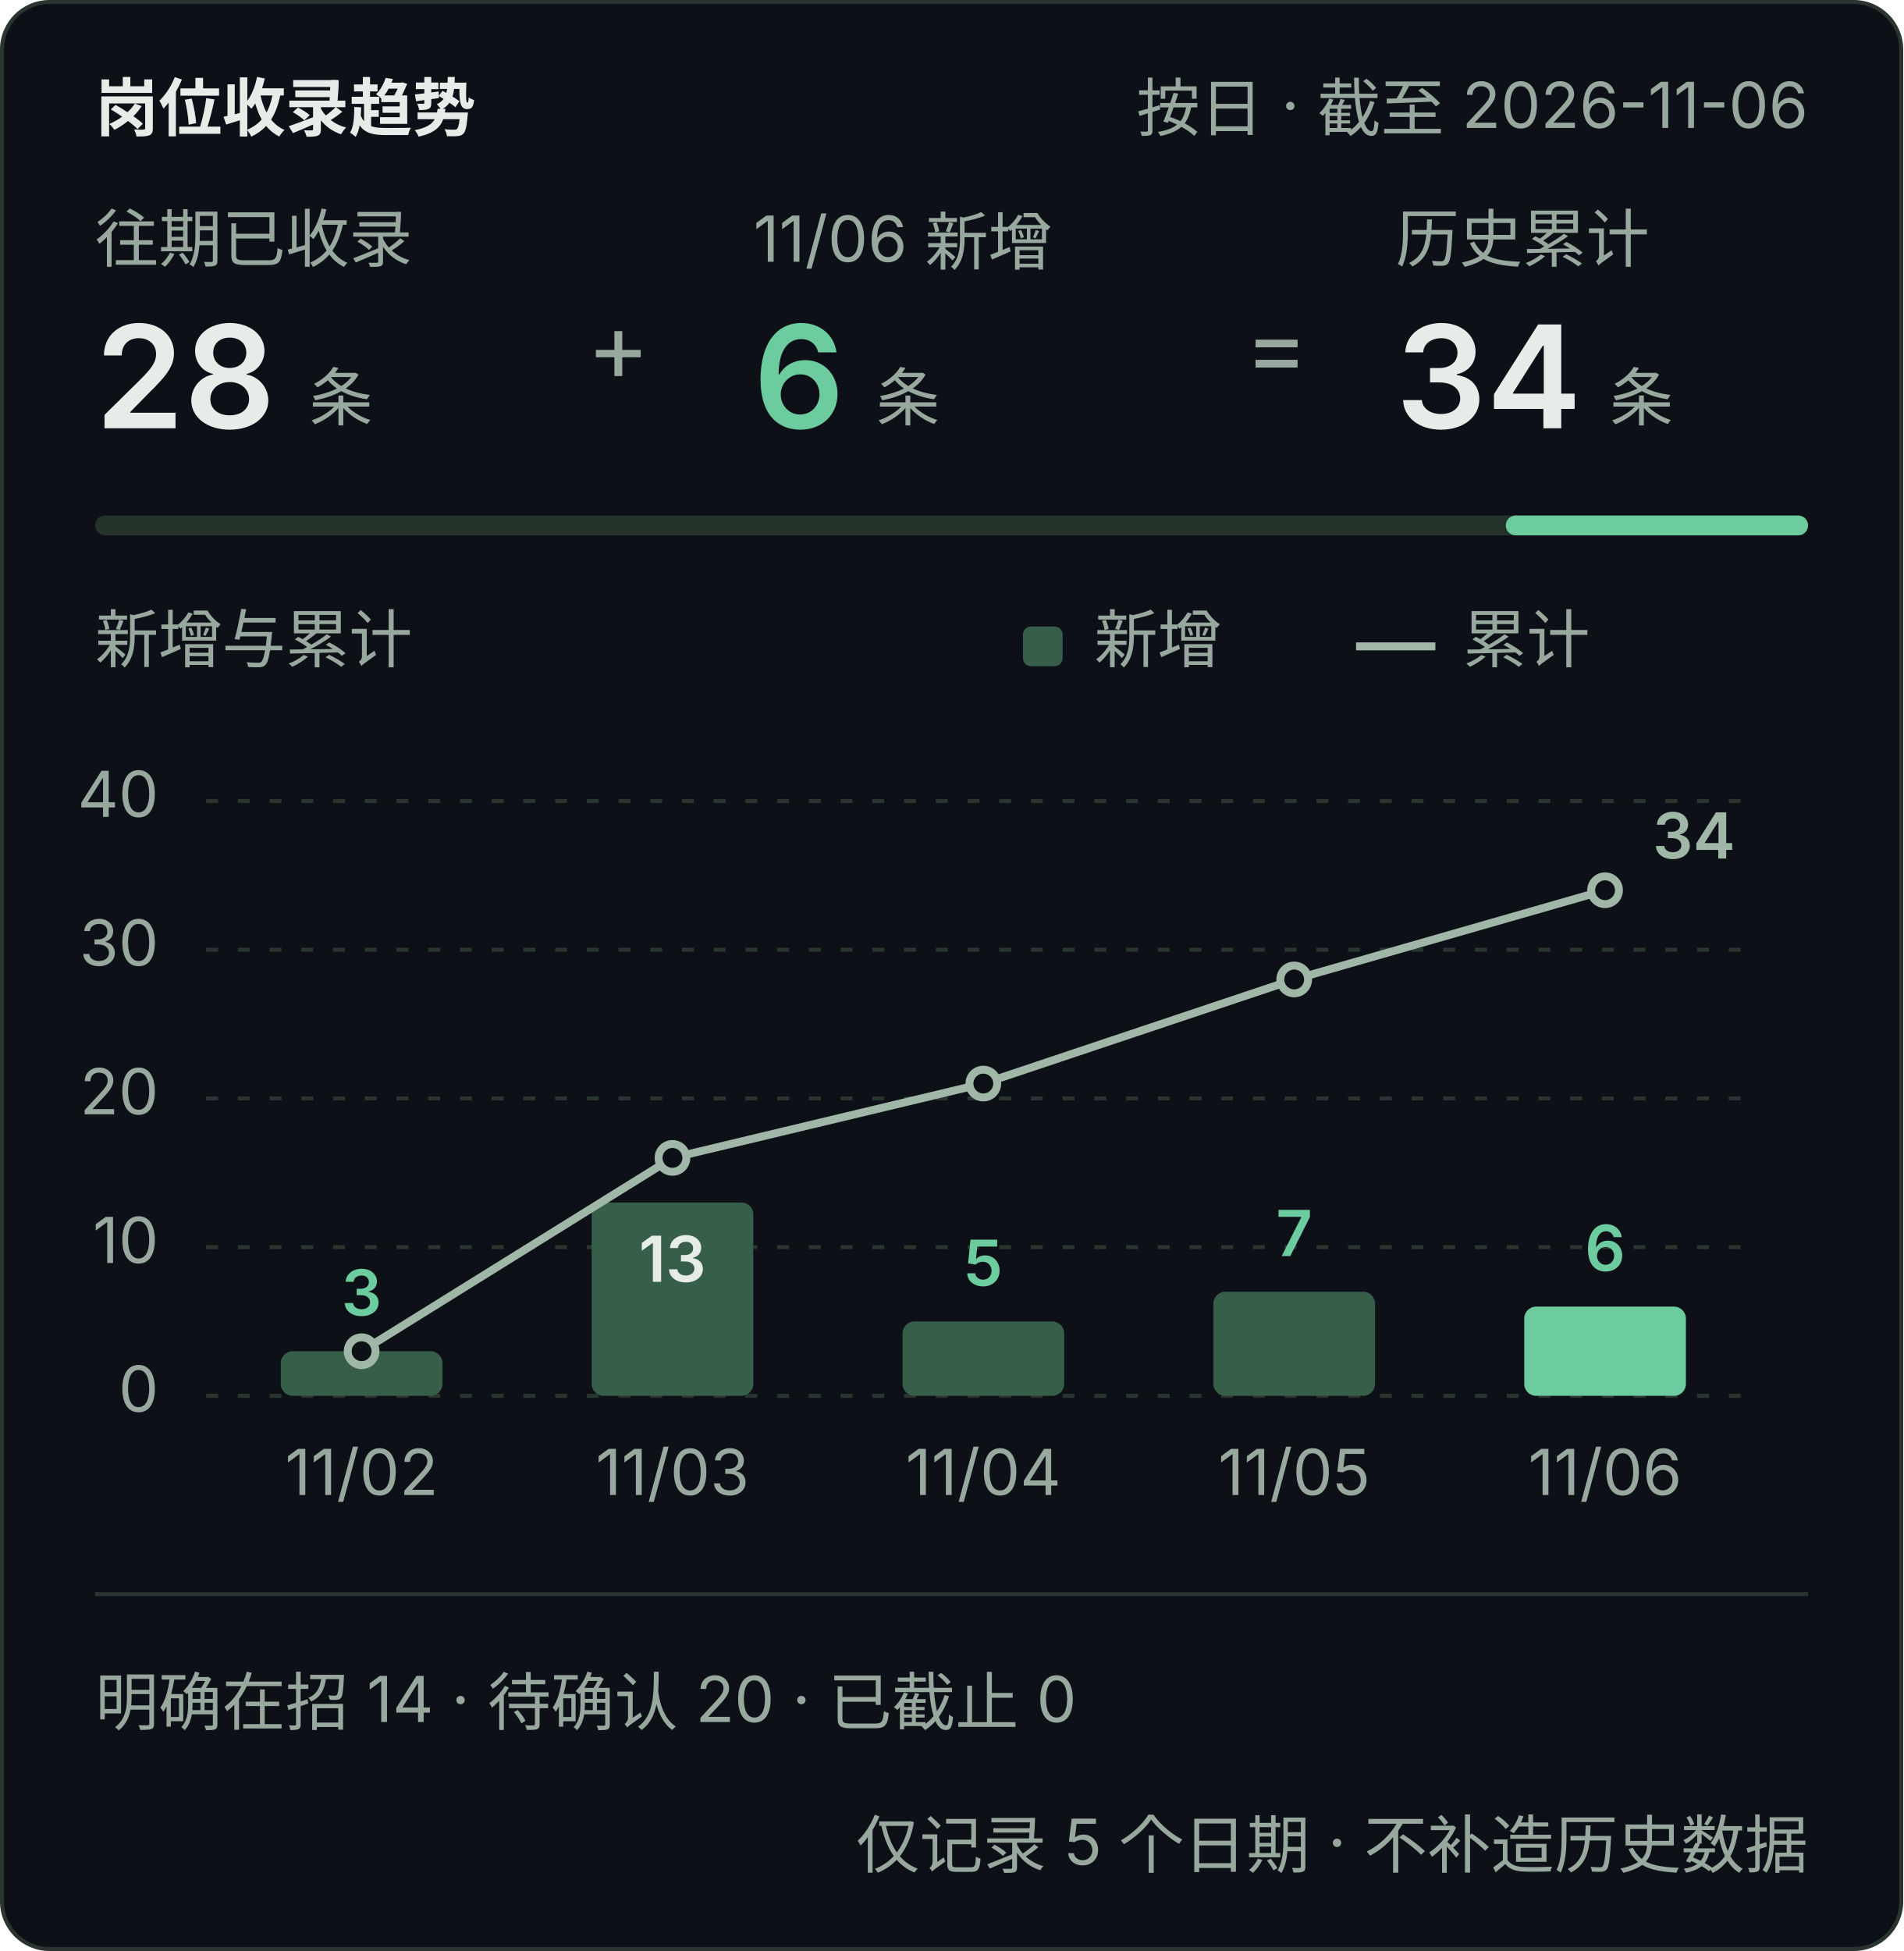
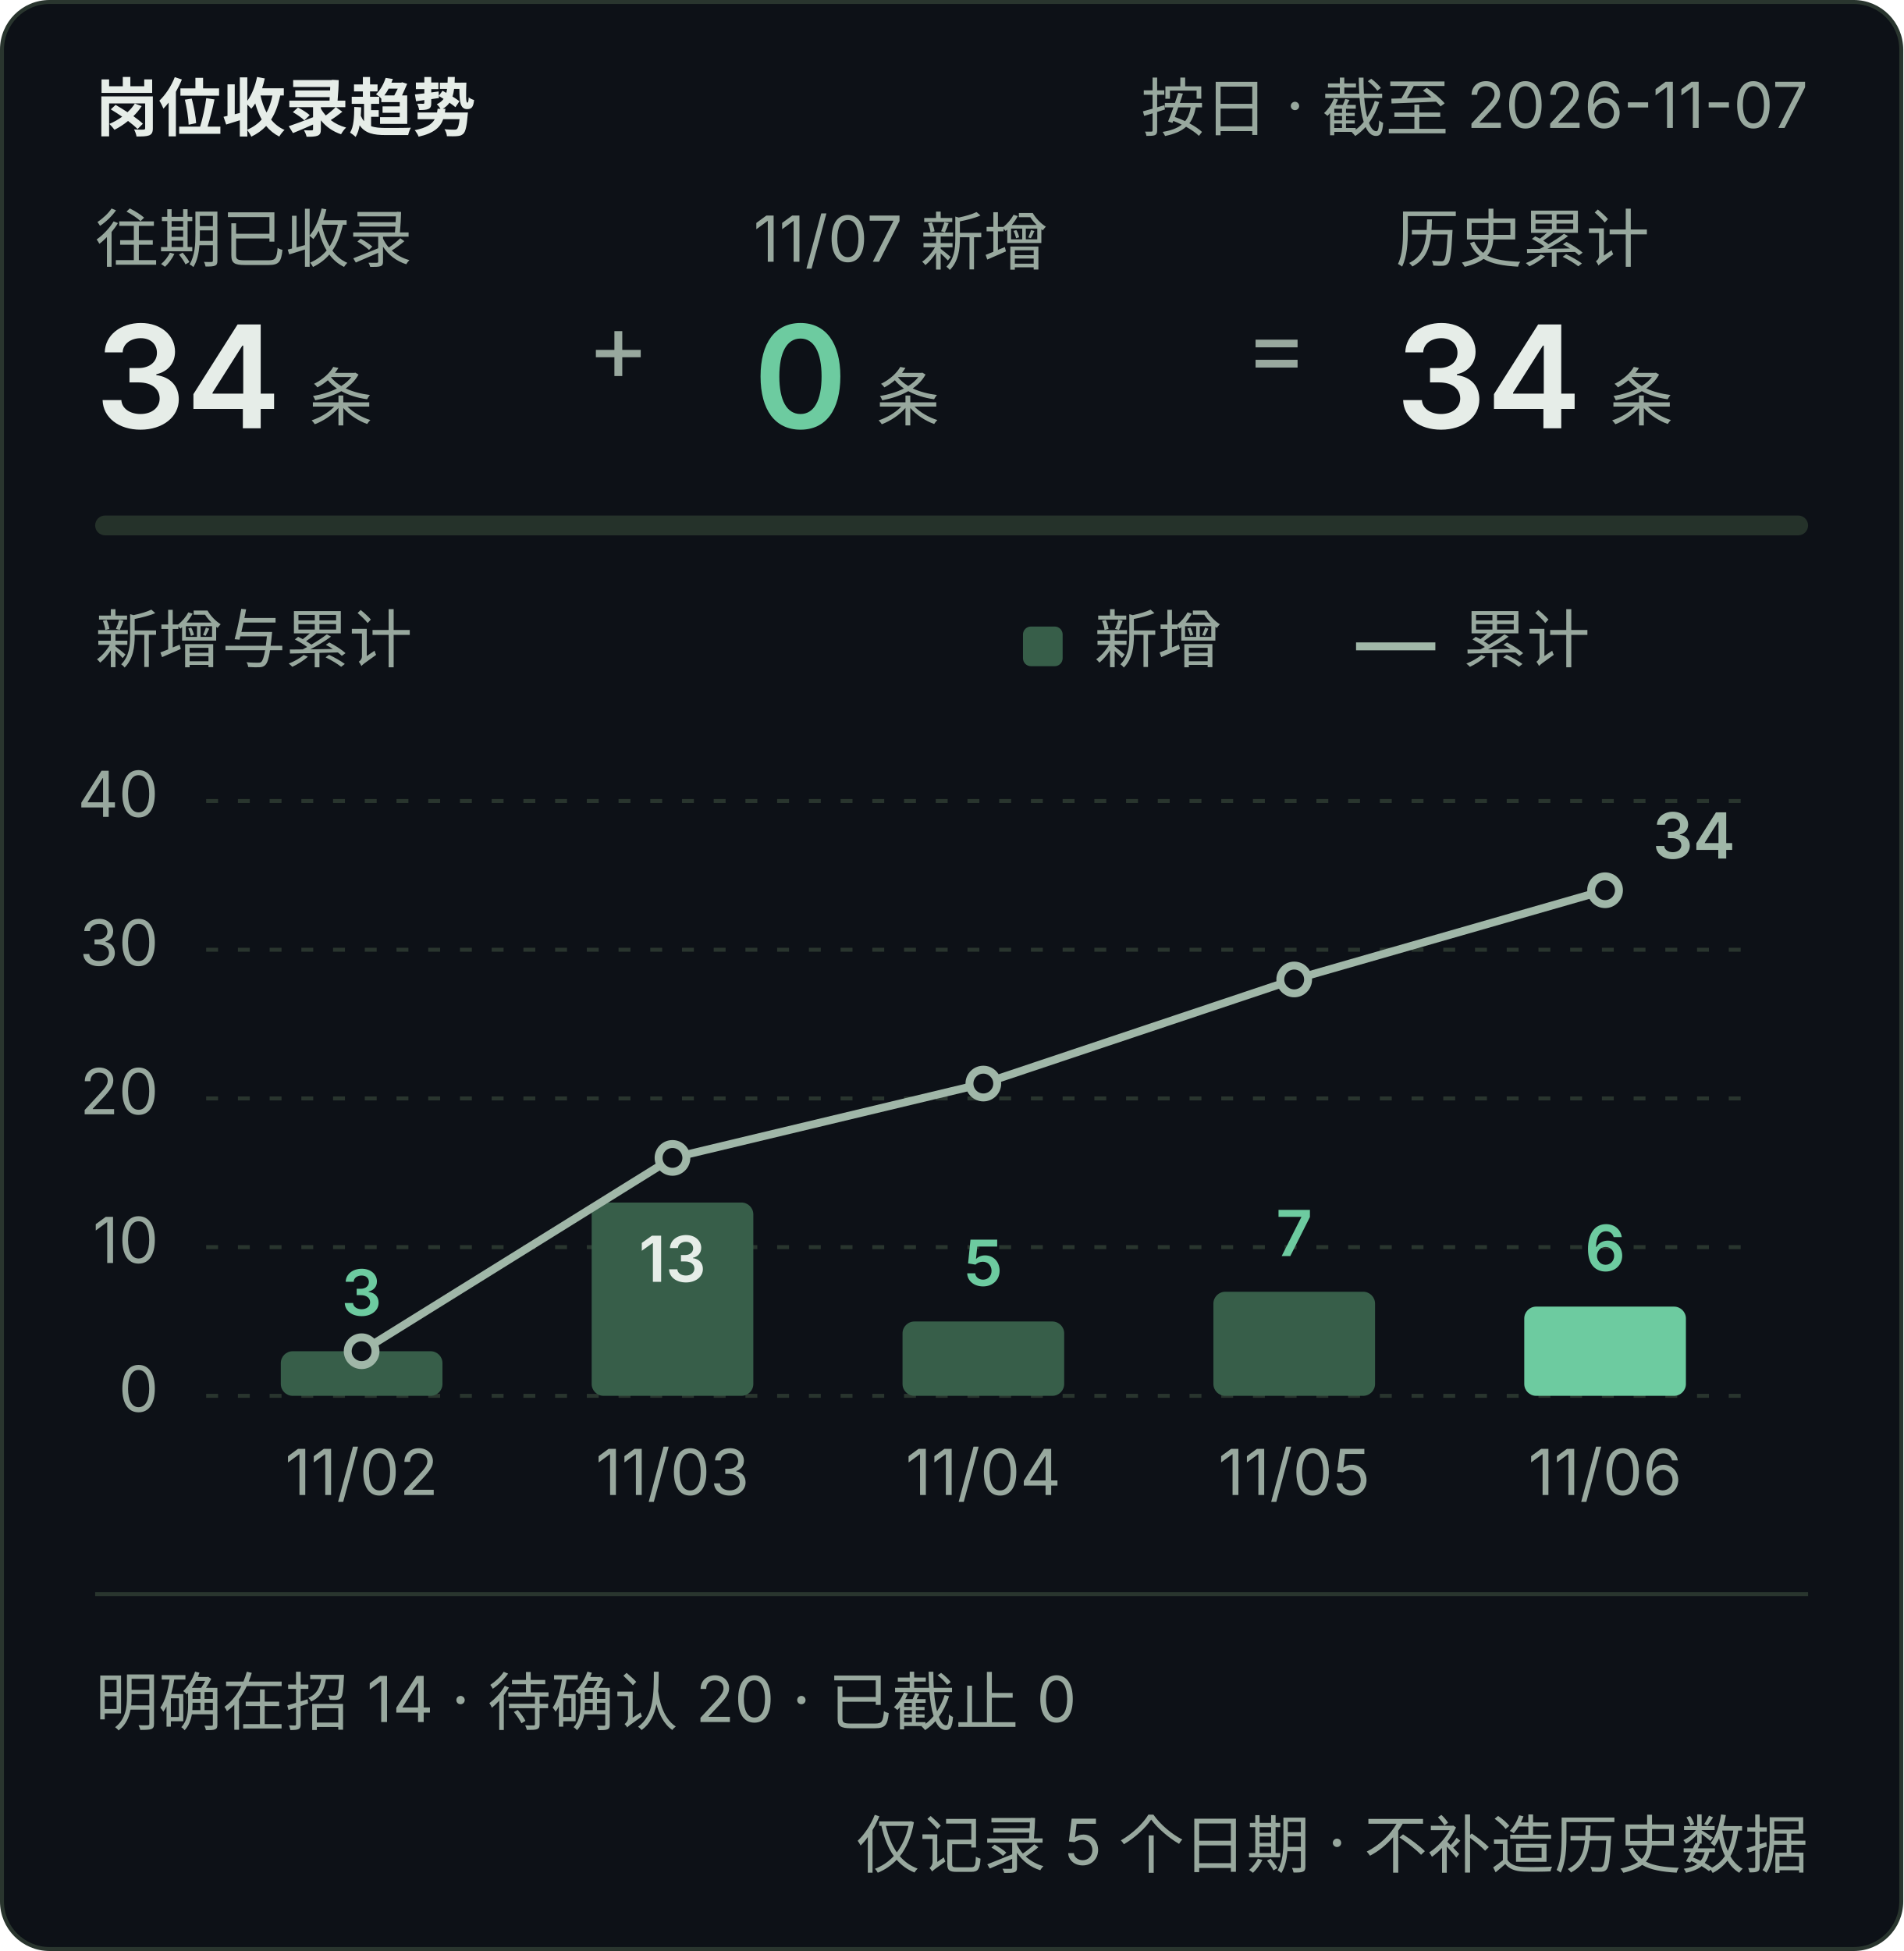
<svg xmlns="http://www.w3.org/2000/svg" width="480" height="492" viewBox="0 0 480 492" role="img" aria-labelledby="title desc">
  <rect x=".5" y=".5" width="479" height="491" rx="12" fill="#0d1117" stroke="#29352e" />
  <g font-family="-apple-system,BlinkMacSystemFont,Segoe UI,PingFang SC,Microsoft YaHei,sans-serif">
    <text x="24" y="33" fill="#e6ede8" font-size="16" font-weight="600" text-anchor="start">岗位收录趋势</text>
-     <text x="456" y="33" fill="#98a89e" font-size="16" font-weight="400" text-anchor="end">按日 · 截至 2026-11-06</text>
+     <text x="456" y="33" fill="#98a89e" font-size="16" font-weight="400" text-anchor="end">按日 · 截至 2026-11-07</text>
    <text x="24" y="66" fill="#98a89e" font-size="16" font-weight="400" text-anchor="start">往期已收录</text>
-     <text x="24" y="108" fill="#e6ede8" font-size="36" font-weight="600" text-anchor="start">28</text>
+     <text x="24" y="108" fill="#e6ede8" font-size="36" font-weight="600" text-anchor="start">34</text>
    <text x="78" y="106" fill="#98a89e" font-size="16" font-weight="400" text-anchor="start">条</text>
-     <text x="190" y="66" fill="#98a89e" font-size="16" font-weight="400" text-anchor="start">11/06 新增</text>
-     <text x="190" y="108" fill="#6dcba0" font-size="36" font-weight="600" text-anchor="start">6</text>
+     <text x="190" y="66" fill="#98a89e" font-size="16" font-weight="400" text-anchor="start">11/07 新增</text>
+     <text x="190" y="108" fill="#6dcba0" font-size="36" font-weight="600" text-anchor="start">0</text>
    <text x="221" y="106" fill="#98a89e" font-size="16" font-weight="400" text-anchor="start">条</text>
    <text x="352" y="66" fill="#98a89e" font-size="16" font-weight="400" text-anchor="start">历史累计</text>
    <text x="352" y="108" fill="#e6ede8" font-size="36" font-weight="600" text-anchor="start">34</text>
    <text x="406" y="106" fill="#98a89e" font-size="16" font-weight="400" text-anchor="start">条</text>
    <text x="148" y="96" fill="#98a89e" font-size="24" font-weight="400" text-anchor="start">+</text>
    <text x="314" y="96" fill="#98a89e" font-size="24" font-weight="400" text-anchor="start">=</text>
    <rect x="24" y="130" width="432" height="5" rx="2.5" fill="#25322a" />
-     <rect x="379.76" y="130" width="76.24" height="5" rx="2.5" fill="#6dcba0" />
    <text x="24" y="167" fill="#98a89e" font-size="16" font-weight="400" text-anchor="start">新增与累计</text>
    <rect x="258" y="158" width="10" height="10" rx="2" fill="#375e49" />
    <text x="276" y="167" fill="#98a89e" font-size="16" font-weight="400" text-anchor="start">新增</text>
    <line x1="342" y1="163" x2="362" y2="163" stroke="#a0b7a8" stroke-width="2" />
    <text x="369" y="167" fill="#98a89e" font-size="16" font-weight="400" text-anchor="start">累计</text>
    <line x1="52" y1="352.0" x2="444" y2="352.0" stroke="#29352e" stroke-dasharray="3 5" />
    <text x="40" y="356.0" fill="#98a89e" font-size="16" font-weight="400" text-anchor="end">0</text>
    <line x1="52" y1="314.5" x2="444" y2="314.5" stroke="#29352e" stroke-dasharray="3 5" />
    <text x="40" y="318.5" fill="#98a89e" font-size="16" font-weight="400" text-anchor="end">10</text>
    <line x1="52" y1="277.0" x2="444" y2="277.0" stroke="#29352e" stroke-dasharray="3 5" />
    <text x="40" y="281.0" fill="#98a89e" font-size="16" font-weight="400" text-anchor="end">20</text>
    <line x1="52" y1="239.5" x2="444" y2="239.5" stroke="#29352e" stroke-dasharray="3 5" />
    <text x="40" y="243.5" fill="#98a89e" font-size="16" font-weight="400" text-anchor="end">30</text>
    <line x1="52" y1="202.0" x2="444" y2="202.0" stroke="#29352e" stroke-dasharray="3 5" />
    <text x="40" y="206.0" fill="#98a89e" font-size="16" font-weight="400" text-anchor="end">40</text>
    <rect x="70.82" y="340.75" width="40.77" height="11.25" rx="3" fill="#375e49" />
    <text x="91.2" y="331.75" fill="#6dcba0" font-size="16" font-weight="600" text-anchor="middle">3</text>
    <text x="91.2" y="377" fill="#98a89e" font-size="16" font-weight="400" text-anchor="middle">11/02</text>
    <rect x="149.22" y="303.25" width="40.77" height="48.75" rx="3" fill="#375e49" />
    <text x="169.6" y="323.25" fill="#e6ede8" font-size="16" font-weight="600" text-anchor="middle">13</text>
    <text x="169.6" y="377" fill="#98a89e" font-size="16" font-weight="400" text-anchor="middle">11/03</text>
    <rect x="227.62" y="333.25" width="40.77" height="18.75" rx="3" fill="#375e49" />
    <text x="248.0" y="324.25" fill="#6dcba0" font-size="16" font-weight="600" text-anchor="middle">5</text>
    <text x="248.0" y="377" fill="#98a89e" font-size="16" font-weight="400" text-anchor="middle">11/04</text>
    <rect x="306.02" y="325.75" width="40.77" height="26.25" rx="3" fill="#375e49" />
    <text x="326.4" y="316.75" fill="#6dcba0" font-size="16" font-weight="600" text-anchor="middle">7</text>
    <text x="326.4" y="377" fill="#98a89e" font-size="16" font-weight="400" text-anchor="middle">11/05</text>
    <rect x="384.42" y="329.50" width="40.77" height="22.50" rx="3" fill="#6dcba0" />
    <text x="404.8" y="320.5" fill="#6dcba0" font-size="16" font-weight="600" text-anchor="middle">6</text>
    <text x="404.8" y="377" fill="#98a89e" font-size="16" font-weight="400" text-anchor="middle">11/06</text>
    <polyline points="91.20,340.75 169.60,292.00 248.00,273.25 326.40,247.00 404.80,224.50" fill="none" stroke="#a0b7a8" stroke-width="2" stroke-linejoin="round" />
    <circle cx="91.20" cy="340.75" r="3.5" fill="#0d1117" stroke="#a0b7a8" stroke-width="2" />
    <circle cx="169.60" cy="292.00" r="3.5" fill="#0d1117" stroke="#a0b7a8" stroke-width="2" />
    <circle cx="248.00" cy="273.25" r="3.5" fill="#0d1117" stroke="#a0b7a8" stroke-width="2" />
    <circle cx="326.40" cy="247.00" r="3.5" fill="#0d1117" stroke="#a0b7a8" stroke-width="2" />
    <circle cx="404.80" cy="224.50" r="3.5" fill="#0d1117" stroke="#a0b7a8" stroke-width="2" />
    <text x="416.8" y="216.5" fill="#a0b7a8" font-size="16" font-weight="600" text-anchor="start">34</text>
    <line x1="24" y1="402" x2="456" y2="402" stroke="#29352e" />
    <text x="24" y="435" fill="#98a89e" font-size="16" font-weight="400" text-anchor="start">明确在招 14   ·   待确认 20   ·   已截止 0</text>
    <text x="456" y="471" fill="#98a89e" font-size="16" font-weight="400" text-anchor="end">仅记录 5 个日期 · 不补造历史数据</text>
  </g>
</svg>
